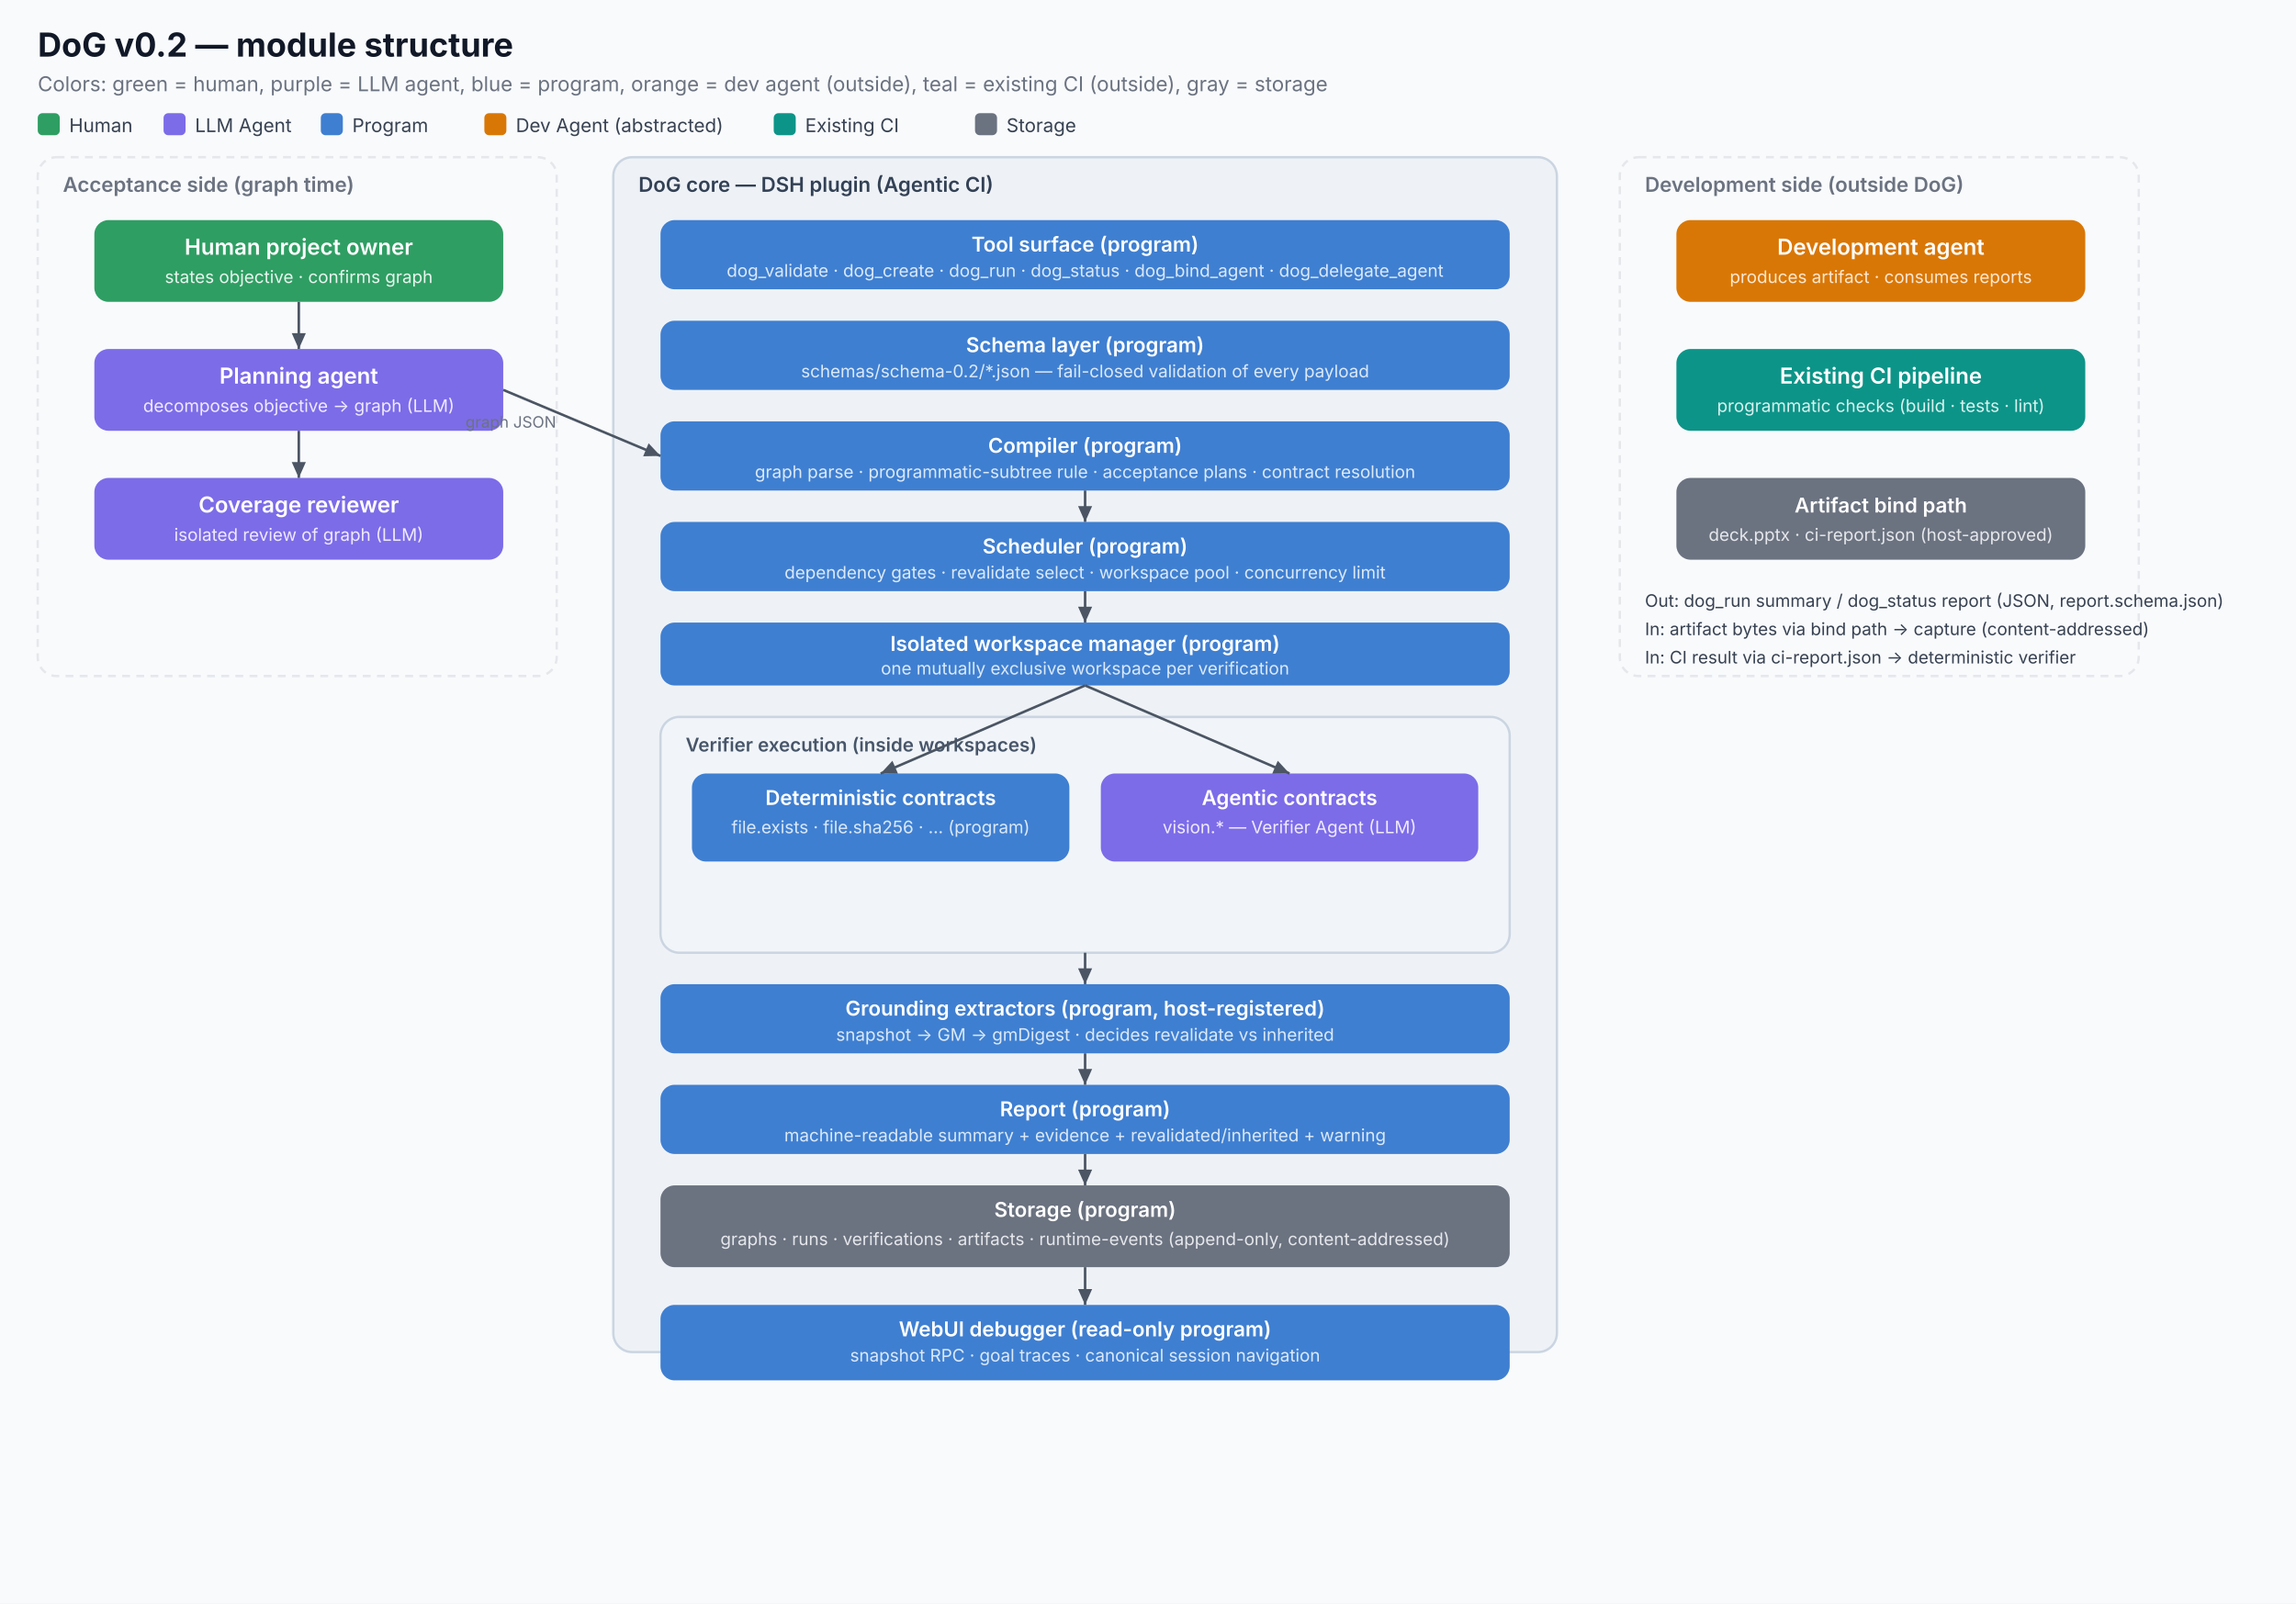
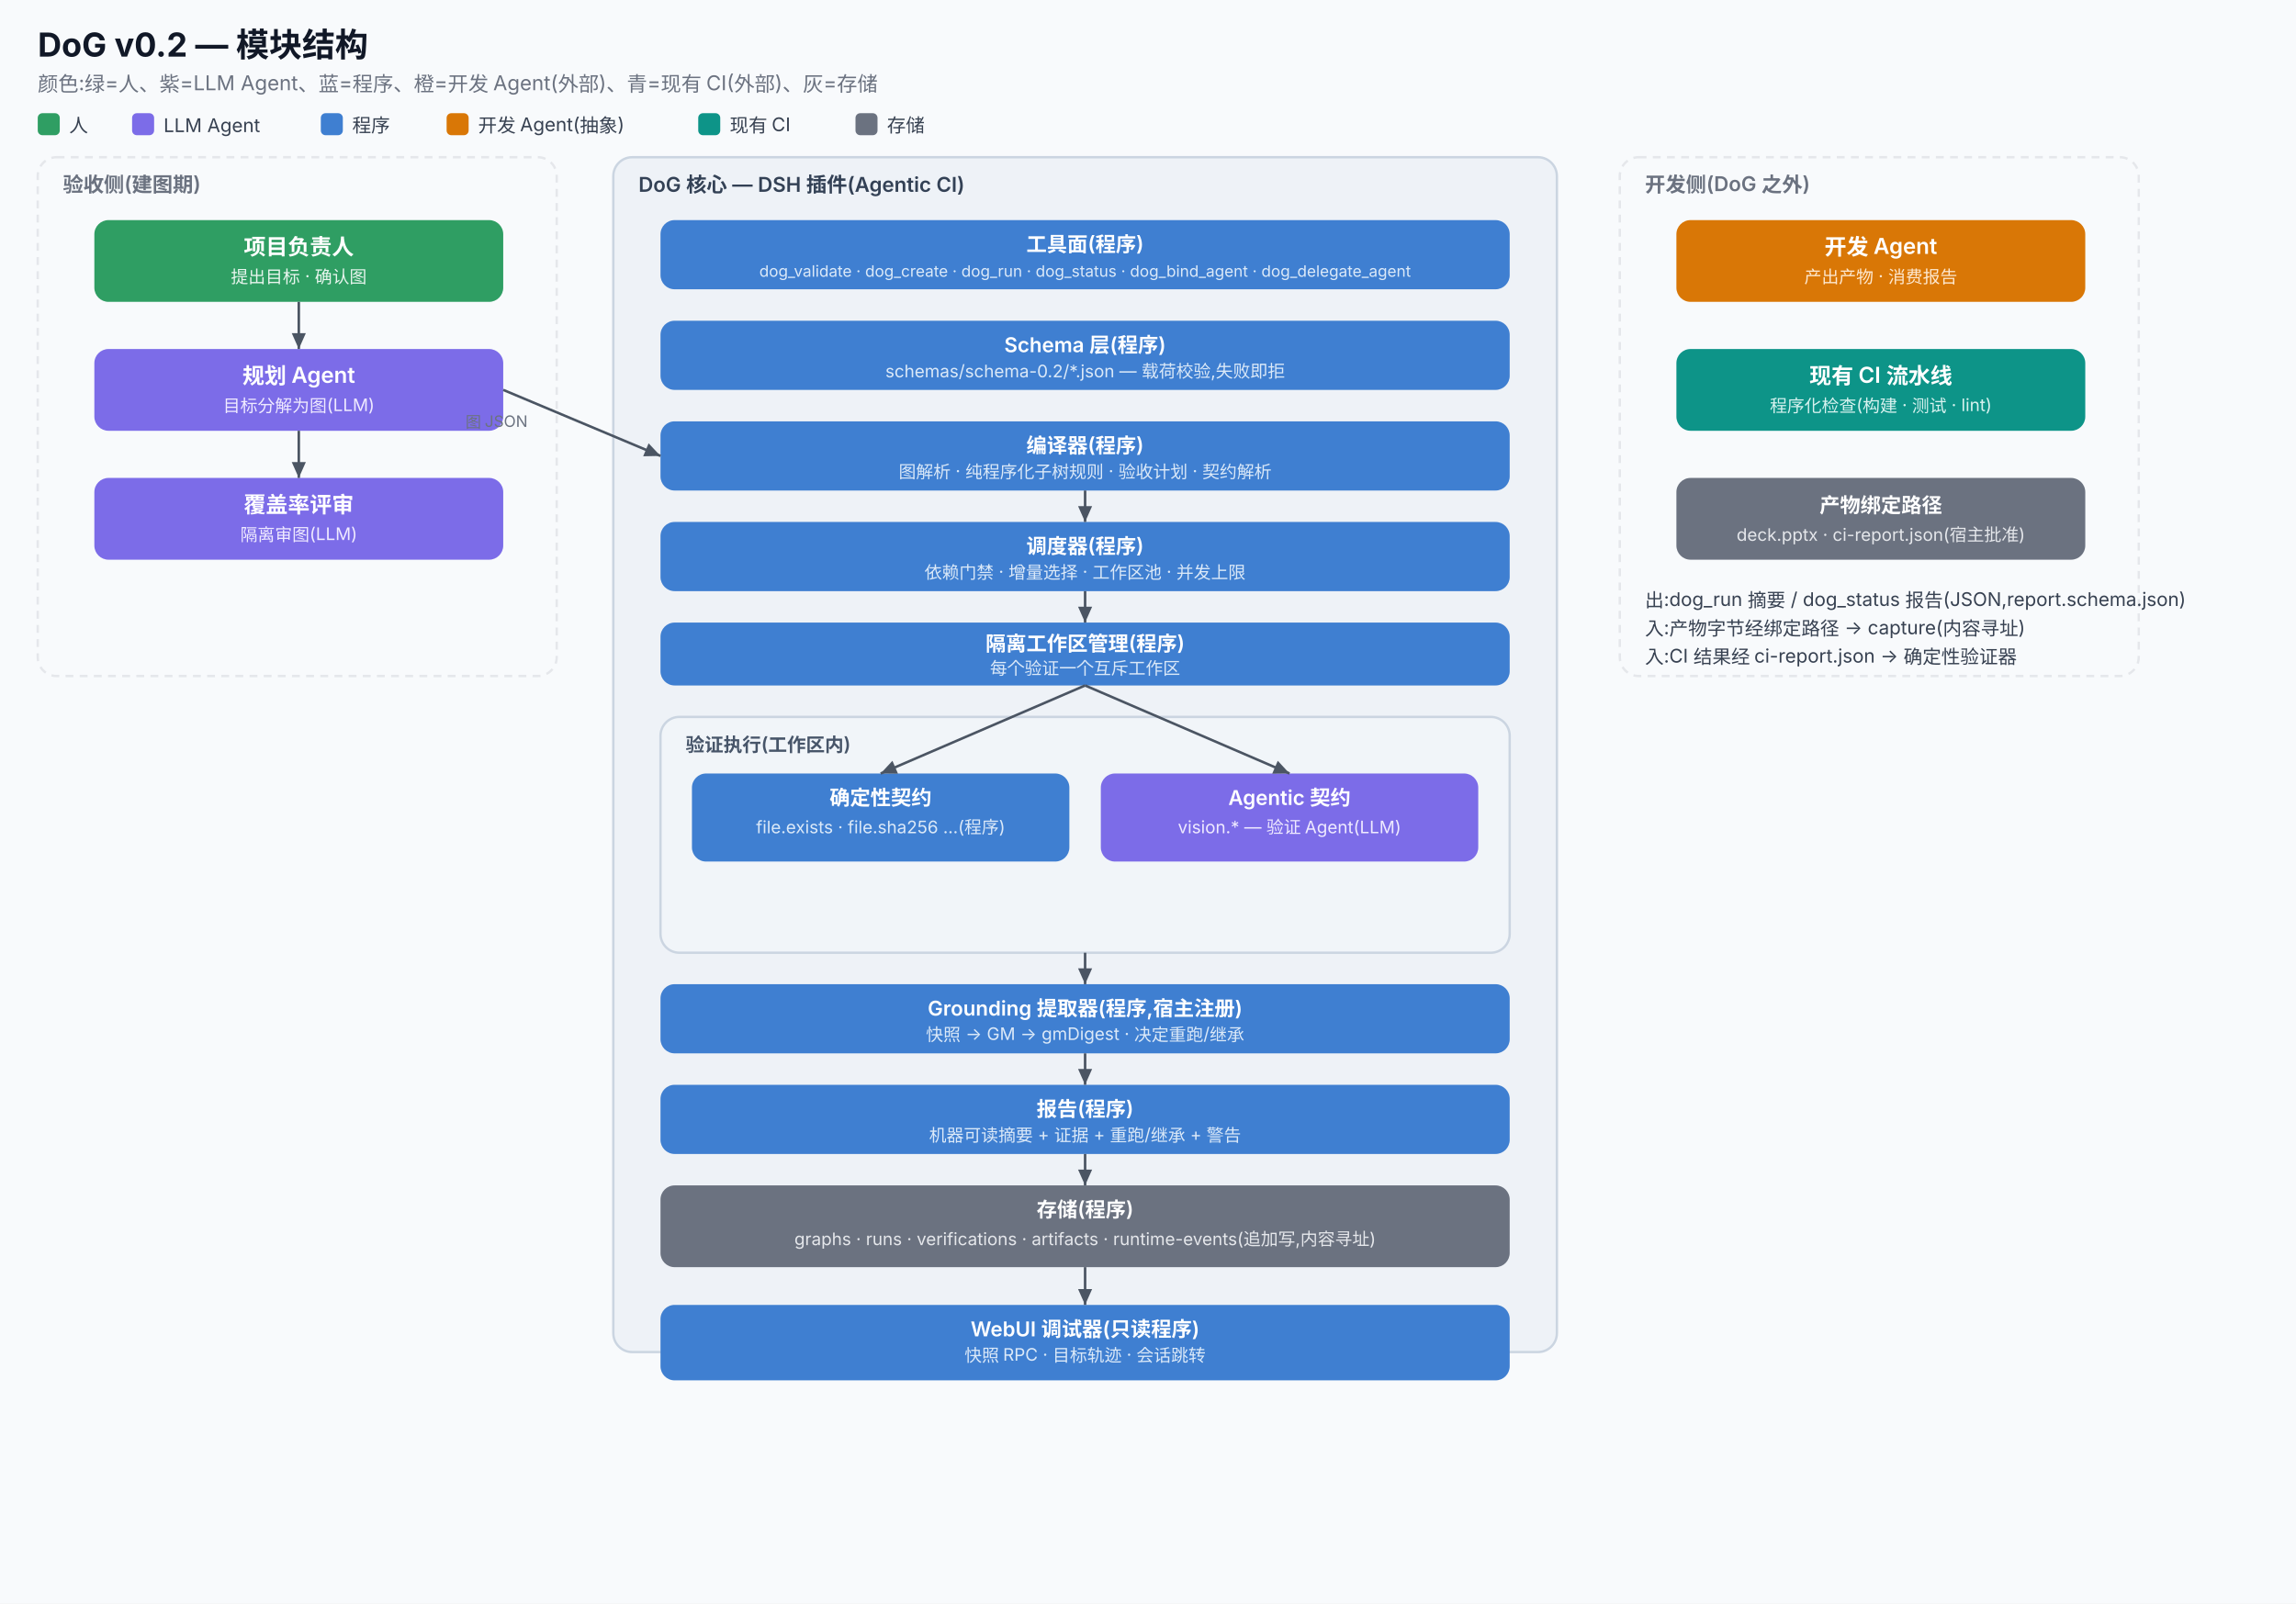
- <svg xmlns="http://www.w3.org/2000/svg" viewBox="0 0 1460 1020" font-family="ui-sans-serif, system-ui, -apple-system, sans-serif">
+ <svg xmlns="http://www.w3.org/2000/svg" viewBox="0 0 1460 1020" font-family="ui-sans-serif, system-ui, -apple-system, 'PingFang SC', 'Microsoft YaHei', sans-serif">
  <defs>
    <marker id="arrow" viewBox="0 0 10 10" refX="9" refY="5" markerWidth="7" markerHeight="7" orient="auto-start-reverse">
      <path d="M 0 1 L 9 5 L 0 9 z" fill="#4b5563" />
    </marker>
  </defs>
  <rect width="1460" height="1020" fill="#f8fafc" />
-   <text x="24" y="36" font-size="21" font-weight="700" fill="#111827">DoG v0.2 — module structure</text>
-   <text x="24" y="58" font-size="13" fill="#6b7280">Colors: green = human, purple = LLM agent, blue = program, orange = dev agent (outside), teal = existing CI (outside), gray = storage</text>
+   <text x="24" y="36" font-size="21" font-weight="700" fill="#111827">DoG v0.2 — 模块结构</text>
+   <text x="24" y="58" font-size="13" fill="#6b7280">颜色:绿=人、紫=LLM Agent、蓝=程序、橙=开发 Agent(外部)、青=现有 CI(外部)、灰=存储</text>
  <g font-size="12">
    <rect x="24" y="72" width="14" height="14" rx="3" fill="#2f9e63" />
-     <text x="44" y="84" fill="#374151">Human</text>
-     <rect x="104" y="72" width="14" height="14" rx="3" fill="#7c6ce8" />
-     <text x="124" y="84" fill="#374151">LLM Agent</text>
+     <text x="44" y="84" fill="#374151">人</text>
+     <rect x="84" y="72" width="14" height="14" rx="3" fill="#7c6ce8" />
+     <text x="104" y="84" fill="#374151">LLM Agent</text>
    <rect x="204" y="72" width="14" height="14" rx="3" fill="#3f7fd1" />
-     <text x="224" y="84" fill="#374151">Program</text>
-     <rect x="308" y="72" width="14" height="14" rx="3" fill="#d97706" />
-     <text x="328" y="84" fill="#374151">Dev Agent (abstracted)</text>
-     <rect x="492" y="72" width="14" height="14" rx="3" fill="#0d9488" />
-     <text x="512" y="84" fill="#374151">Existing CI</text>
-     <rect x="620" y="72" width="14" height="14" rx="3" fill="#6b7280" />
-     <text x="640" y="84" fill="#374151">Storage</text>
+     <text x="224" y="84" fill="#374151">程序</text>
+     <rect x="284" y="72" width="14" height="14" rx="3" fill="#d97706" />
+     <text x="304" y="84" fill="#374151">开发 Agent(抽象)</text>
+     <rect x="444" y="72" width="14" height="14" rx="3" fill="#0d9488" />
+     <text x="464" y="84" fill="#374151">现有 CI</text>
+     <rect x="544" y="72" width="14" height="14" rx="3" fill="#6b7280" />
+     <text x="564" y="84" fill="#374151">存储</text>
  </g>
  <rect x="24" y="100" width="330" height="330" rx="12" fill="none" stroke="#e5e7eb" stroke-width="1.5" stroke-dasharray="5 4" />
-   <text x="40" y="122" font-size="13" font-weight="600" fill="#6b7280">Acceptance side (graph time)</text>
+   <text x="40" y="122" font-size="13" font-weight="600" fill="#6b7280">验收侧(建图期)</text>
  <rect x="60" y="140" width="260" height="52" rx="9" fill="#2f9e63" />
-   <text x="190" y="162" font-size="14" font-weight="600" fill="#ffffff" text-anchor="middle">Human project owner</text>
-   <text x="190" y="180" font-size="11" fill="#e8f5ee" text-anchor="middle">states objective · confirms graph</text>
+   <text x="190" y="162" font-size="14" font-weight="600" fill="#ffffff" text-anchor="middle">项目负责人</text>
+   <text x="190" y="180" font-size="11" fill="#e8f5ee" text-anchor="middle">提出目标 · 确认图</text>
  <rect x="60" y="222" width="260" height="52" rx="9" fill="#7c6ce8" />
-   <text x="190" y="244" font-size="14" font-weight="600" fill="#ffffff" text-anchor="middle">Planning agent</text>
-   <text x="190" y="262" font-size="11" fill="#efeaff" text-anchor="middle">decomposes objective → graph (LLM)</text>
+   <text x="190" y="244" font-size="14" font-weight="600" fill="#ffffff" text-anchor="middle">规划 Agent</text>
+   <text x="190" y="262" font-size="11" fill="#efeaff" text-anchor="middle">目标分解为图(LLM)</text>
  <rect x="60" y="304" width="260" height="52" rx="9" fill="#7c6ce8" />
-   <text x="190" y="326" font-size="14" font-weight="600" fill="#ffffff" text-anchor="middle">Coverage reviewer</text>
-   <text x="190" y="344" font-size="11" fill="#efeaff" text-anchor="middle">isolated review of graph (LLM)</text>
+   <text x="190" y="326" font-size="14" font-weight="600" fill="#ffffff" text-anchor="middle">覆盖率评审</text>
+   <text x="190" y="344" font-size="11" fill="#efeaff" text-anchor="middle">隔离审图(LLM)</text>
  <line x1="190" y1="192" x2="190" y2="222" stroke="#4b5563" stroke-width="1.6" marker-end="url(#arrow)" />
  <line x1="190" y1="274" x2="190" y2="304" stroke="#4b5563" stroke-width="1.6" marker-end="url(#arrow)" />
  <rect x="390" y="100" width="600" height="760" rx="12" fill="#eef2f7" stroke="#cbd5e1" stroke-width="1.5" />
-   <text x="406" y="122" font-size="13" font-weight="600" fill="#334155">DoG core — DSH plugin (Agentic CI)</text>
+   <text x="406" y="122" font-size="13" font-weight="600" fill="#334155">DoG 核心 — DSH 插件(Agentic CI)</text>
  <rect x="420" y="140" width="540" height="44" rx="9" fill="#3f7fd1" />
-   <text x="690" y="160" font-size="13" font-weight="600" fill="#ffffff" text-anchor="middle">Tool surface (program)</text>
-   <text x="690" y="176" font-size="11" fill="#dbe9f8" text-anchor="middle">dog_validate · dog_create · dog_run · dog_status · dog_bind_agent · dog_delegate_agent</text>
+   <text x="690" y="160" font-size="13" font-weight="600" fill="#ffffff" text-anchor="middle">工具面(程序)</text>
+   <text x="690" y="176" font-size="10" fill="#dbe9f8" text-anchor="middle">dog_validate · dog_create · dog_run · dog_status · dog_bind_agent · dog_delegate_agent</text>
  <rect x="420" y="204" width="540" height="44" rx="9" fill="#3f7fd1" />
-   <text x="690" y="224" font-size="13" font-weight="600" fill="#ffffff" text-anchor="middle">Schema layer (program)</text>
-   <text x="690" y="240" font-size="11" fill="#dbe9f8" text-anchor="middle">schemas/schema-0.2/*.json — fail-closed validation of every payload</text>
+   <text x="690" y="224" font-size="13" font-weight="600" fill="#ffffff" text-anchor="middle">Schema 层(程序)</text>
+   <text x="690" y="240" font-size="11" fill="#dbe9f8" text-anchor="middle">schemas/schema-0.2/*.json — 载荷校验,失败即拒</text>
  <rect x="420" y="268" width="540" height="44" rx="9" fill="#3f7fd1" />
-   <text x="690" y="288" font-size="13" font-weight="600" fill="#ffffff" text-anchor="middle">Compiler (program)</text>
-   <text x="690" y="304" font-size="11" fill="#dbe9f8" text-anchor="middle">graph parse · programmatic-subtree rule · acceptance plans · contract resolution</text>
+   <text x="690" y="288" font-size="13" font-weight="600" fill="#ffffff" text-anchor="middle">编译器(程序)</text>
+   <text x="690" y="304" font-size="11" fill="#dbe9f8" text-anchor="middle">图解析 · 纯程序化子树规则 · 验收计划 · 契约解析</text>
  <line x1="320" y1="248" x2="420" y2="290" stroke="#4b5563" stroke-width="1.6" marker-end="url(#arrow)" />
-   <text x="296" y="272" font-size="10" fill="#6b7280">graph JSON</text>
+   <text x="296" y="272" font-size="10" fill="#6b7280">图 JSON</text>
  <rect x="420" y="332" width="540" height="44" rx="9" fill="#3f7fd1" />
-   <text x="690" y="352" font-size="13" font-weight="600" fill="#ffffff" text-anchor="middle">Scheduler (program)</text>
-   <text x="690" y="368" font-size="11" fill="#dbe9f8" text-anchor="middle">dependency gates · revalidate select · workspace pool · concurrency limit</text>
+   <text x="690" y="352" font-size="13" font-weight="600" fill="#ffffff" text-anchor="middle">调度器(程序)</text>
+   <text x="690" y="368" font-size="11" fill="#dbe9f8" text-anchor="middle">依赖门禁 · 增量选择 · 工作区池 · 并发上限</text>
  <rect x="420" y="396" width="540" height="40" rx="9" fill="#3f7fd1" />
-   <text x="690" y="414" font-size="13" font-weight="600" fill="#ffffff" text-anchor="middle">Isolated workspace manager (program)</text>
-   <text x="690" y="429" font-size="11" fill="#dbe9f8" text-anchor="middle">one mutually exclusive workspace per verification</text>
+   <text x="690" y="414" font-size="13" font-weight="600" fill="#ffffff" text-anchor="middle">隔离工作区管理(程序)</text>
+   <text x="690" y="429" font-size="11" fill="#dbe9f8" text-anchor="middle">每个验证一个互斥工作区</text>
  <line x1="690" y1="312" x2="690" y2="332" stroke="#4b5563" stroke-width="1.6" marker-end="url(#arrow)" />
  <line x1="690" y1="376" x2="690" y2="396" stroke="#4b5563" stroke-width="1.6" marker-end="url(#arrow)" />
  <rect x="420" y="456" width="540" height="150" rx="12" fill="#f1f5f9" stroke="#cbd5e1" stroke-width="1.5" />
-   <text x="436" y="478" font-size="12" font-weight="600" fill="#475569">Verifier execution (inside workspaces)</text>
+   <text x="436" y="478" font-size="12" font-weight="600" fill="#475569">验证执行(工作区内)</text>
  <rect x="440" y="492" width="240" height="56" rx="9" fill="#3f7fd1" />
-   <text x="560" y="512" font-size="13" font-weight="600" fill="#ffffff" text-anchor="middle">Deterministic contracts</text>
-   <text x="560" y="530" font-size="11" fill="#dbe9f8" text-anchor="middle">file.exists · file.sha256 · … (program)</text>
+   <text x="560" y="512" font-size="13" font-weight="600" fill="#ffffff" text-anchor="middle">确定性契约</text>
+   <text x="560" y="530" font-size="11" fill="#dbe9f8" text-anchor="middle">file.exists · file.sha256 …(程序)</text>
  <rect x="700" y="492" width="240" height="56" rx="9" fill="#7c6ce8" />
-   <text x="820" y="512" font-size="13" font-weight="600" fill="#ffffff" text-anchor="middle">Agentic contracts</text>
-   <text x="820" y="530" font-size="11" fill="#efeaff" text-anchor="middle">vision.* — Verifier Agent (LLM)</text>
+   <text x="820" y="512" font-size="13" font-weight="600" fill="#ffffff" text-anchor="middle">Agentic 契约</text>
+   <text x="820" y="530" font-size="11" fill="#efeaff" text-anchor="middle">vision.* — 验证 Agent(LLM)</text>
  <line x1="690" y1="436" x2="560" y2="492" stroke="#4b5563" stroke-width="1.6" marker-end="url(#arrow)" />
  <line x1="690" y1="436" x2="820" y2="492" stroke="#4b5563" stroke-width="1.6" marker-end="url(#arrow)" />
  <rect x="420" y="626" width="540" height="44" rx="9" fill="#3f7fd1" />
-   <text x="690" y="646" font-size="13" font-weight="600" fill="#ffffff" text-anchor="middle">Grounding extractors (program, host-registered)</text>
-   <text x="690" y="662" font-size="11" fill="#dbe9f8" text-anchor="middle">snapshot → GM → gmDigest · decides revalidate vs inherited</text>
+   <text x="690" y="646" font-size="13" font-weight="600" fill="#ffffff" text-anchor="middle">Grounding 提取器(程序,宿主注册)</text>
+   <text x="690" y="662" font-size="11" fill="#dbe9f8" text-anchor="middle">快照 → GM → gmDigest · 决定重跑/继承</text>
  <line x1="690" y1="606" x2="690" y2="626" stroke="#4b5563" stroke-width="1.6" marker-end="url(#arrow)" />
  <rect x="420" y="690" width="540" height="44" rx="9" fill="#3f7fd1" />
-   <text x="690" y="710" font-size="13" font-weight="600" fill="#ffffff" text-anchor="middle">Report (program)</text>
-   <text x="690" y="726" font-size="11" fill="#dbe9f8" text-anchor="middle">machine-readable summary + evidence + revalidated/inherited + warning</text>
+   <text x="690" y="710" font-size="13" font-weight="600" fill="#ffffff" text-anchor="middle">报告(程序)</text>
+   <text x="690" y="726" font-size="11" fill="#dbe9f8" text-anchor="middle">机器可读摘要 + 证据 + 重跑/继承 + 警告</text>
  <line x1="690" y1="670" x2="690" y2="690" stroke="#4b5563" stroke-width="1.6" marker-end="url(#arrow)" />
  <rect x="420" y="754" width="540" height="52" rx="9" fill="#6b7280" />
-   <text x="690" y="774" font-size="13" font-weight="600" fill="#ffffff" text-anchor="middle">Storage (program)</text>
-   <text x="690" y="792" font-size="11" fill="#e5e7eb" text-anchor="middle">graphs · runs · verifications · artifacts · runtime-events (append-only, content-addressed)</text>
+   <text x="690" y="774" font-size="13" font-weight="600" fill="#ffffff" text-anchor="middle">存储(程序)</text>
+   <text x="690" y="792" font-size="11" fill="#e5e7eb" text-anchor="middle">graphs · runs · verifications · artifacts · runtime-events(追加写,内容寻址)</text>
  <line x1="690" y1="734" x2="690" y2="754" stroke="#4b5563" stroke-width="1.6" marker-end="url(#arrow)" />
  <rect x="1030" y="100" width="330" height="330" rx="12" fill="none" stroke="#e5e7eb" stroke-width="1.5" stroke-dasharray="5 4" />
-   <text x="1046" y="122" font-size="13" font-weight="600" fill="#6b7280">Development side (outside DoG)</text>
+   <text x="1046" y="122" font-size="13" font-weight="600" fill="#6b7280">开发侧(DoG 之外)</text>
  <rect x="1066" y="140" width="260" height="52" rx="9" fill="#d97706" />
-   <text x="1196" y="162" font-size="14" font-weight="600" fill="#ffffff" text-anchor="middle">Development agent</text>
-   <text x="1196" y="180" font-size="11" fill="#fde8d0" text-anchor="middle">produces artifact · consumes reports</text>
+   <text x="1196" y="162" font-size="14" font-weight="600" fill="#ffffff" text-anchor="middle">开发 Agent</text>
+   <text x="1196" y="180" font-size="11" fill="#fde8d0" text-anchor="middle">产出产物 · 消费报告</text>
  <rect x="1066" y="222" width="260" height="52" rx="9" fill="#0d9488" />
-   <text x="1196" y="244" font-size="14" font-weight="600" fill="#ffffff" text-anchor="middle">Existing CI pipeline</text>
-   <text x="1196" y="262" font-size="11" fill="#d7f2ef" text-anchor="middle">programmatic checks (build · tests · lint)</text>
+   <text x="1196" y="244" font-size="14" font-weight="600" fill="#ffffff" text-anchor="middle">现有 CI 流水线</text>
+   <text x="1196" y="262" font-size="11" fill="#d7f2ef" text-anchor="middle">程序化检查(构建 · 测试 · lint)</text>
  <rect x="1066" y="304" width="260" height="52" rx="9" fill="#6b7280" />
-   <text x="1196" y="326" font-size="13" font-weight="600" fill="#ffffff" text-anchor="middle">Artifact bind path</text>
-   <text x="1196" y="344" font-size="11" fill="#e5e7eb" text-anchor="middle">deck.pptx · ci-report.json (host-approved)</text>
-   <text x="1046" y="386" font-size="11" fill="#374151">Out: dog_run summary / dog_status report (JSON, report.schema.json)</text>
-   <text x="1046" y="404" font-size="11" fill="#374151">In: artifact bytes via bind path → capture (content-addressed)</text>
-   <text x="1046" y="422" font-size="11" fill="#374151">In: CI result via ci-report.json → deterministic verifier</text>
+   <text x="1196" y="326" font-size="13" font-weight="600" fill="#ffffff" text-anchor="middle">产物绑定路径</text>
+   <text x="1196" y="344" font-size="11" fill="#e5e7eb" text-anchor="middle">deck.pptx · ci-report.json(宿主批准)</text>
+   <text x="1046" y="386" font-size="12" fill="#374151">出:dog_run 摘要 / dog_status 报告(JSON,report.schema.json)</text>
+   <text x="1046" y="404" font-size="12" fill="#374151">入:产物字节经绑定路径 → capture(内容寻址)</text>
+   <text x="1046" y="422" font-size="12" fill="#374151">入:CI 结果经 ci-report.json → 确定性验证器</text>
  <rect x="420" y="830" width="540" height="48" rx="9" fill="#3f7fd1" />
-   <text x="690" y="850" font-size="13" font-weight="600" fill="#ffffff" text-anchor="middle">WebUI debugger (read-only program)</text>
-   <text x="690" y="866" font-size="11" fill="#dbe9f8" text-anchor="middle">snapshot RPC · goal traces · canonical session navigation</text>
+   <text x="690" y="850" font-size="13" font-weight="600" fill="#ffffff" text-anchor="middle">WebUI 调试器(只读程序)</text>
+   <text x="690" y="866" font-size="11" fill="#dbe9f8" text-anchor="middle">快照 RPC · 目标轨迹 · 会话跳转</text>
  <line x1="690" y1="806" x2="690" y2="830" stroke="#4b5563" stroke-width="1.6" marker-end="url(#arrow)" />
</svg>
